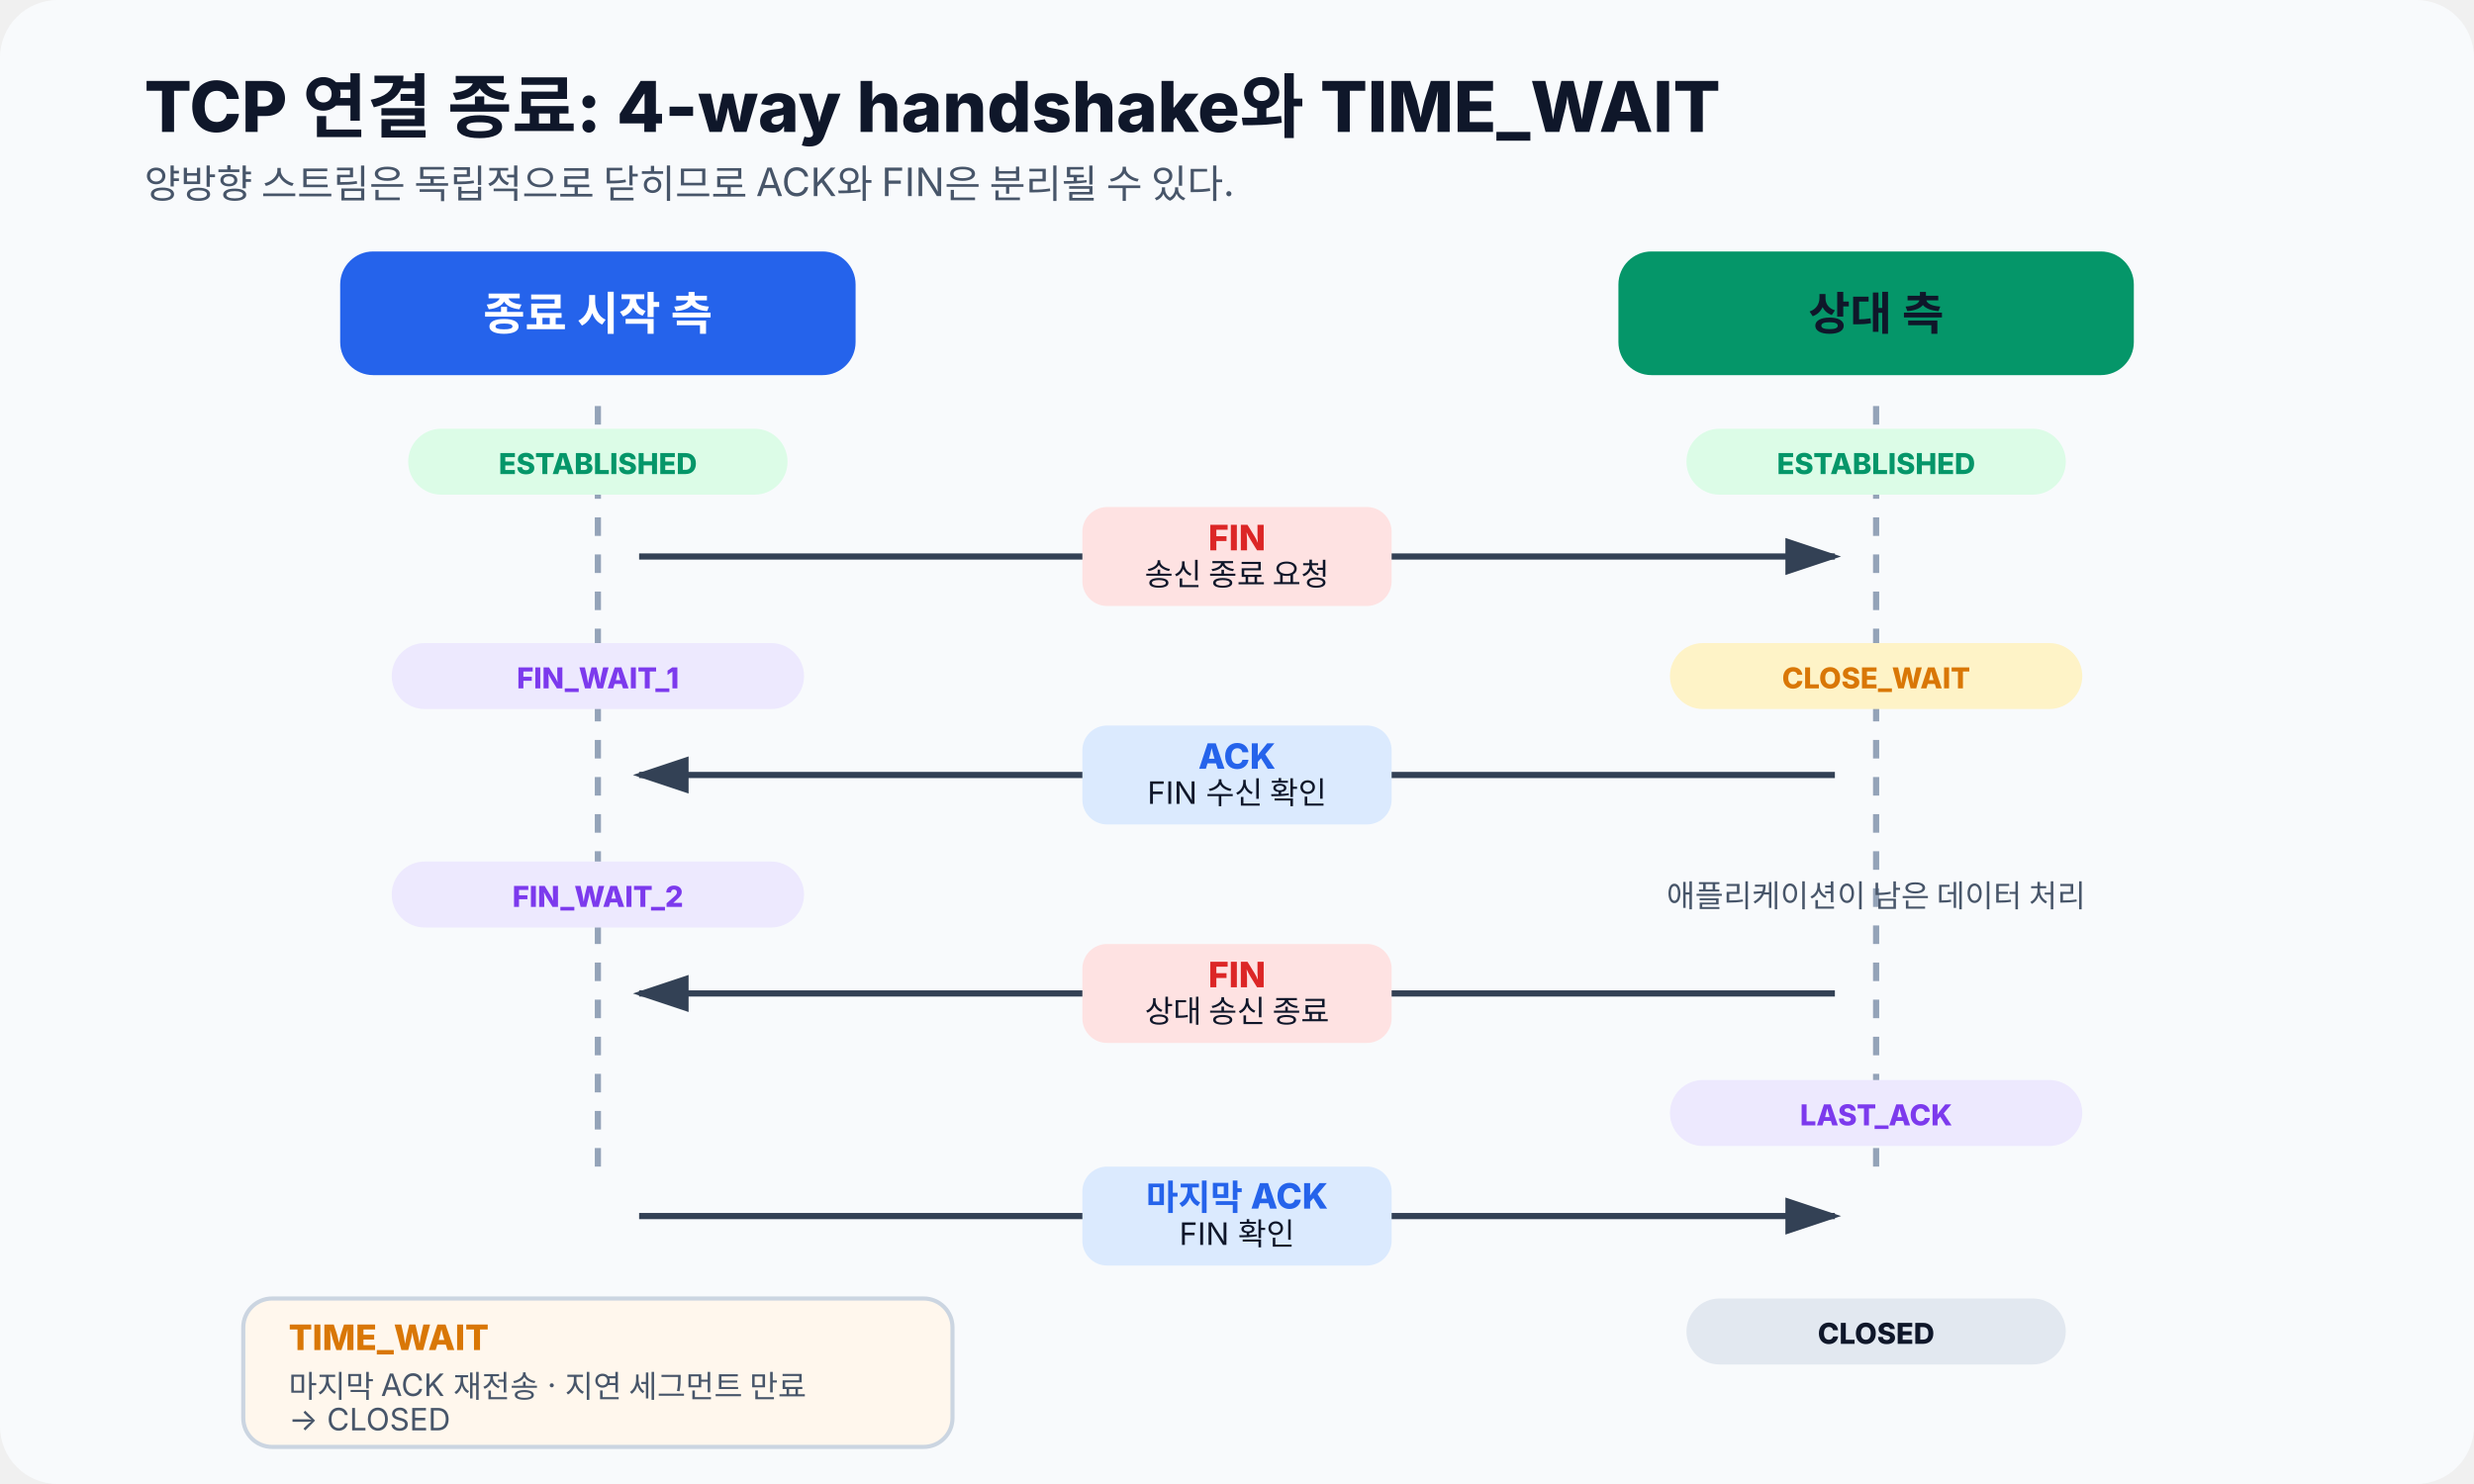
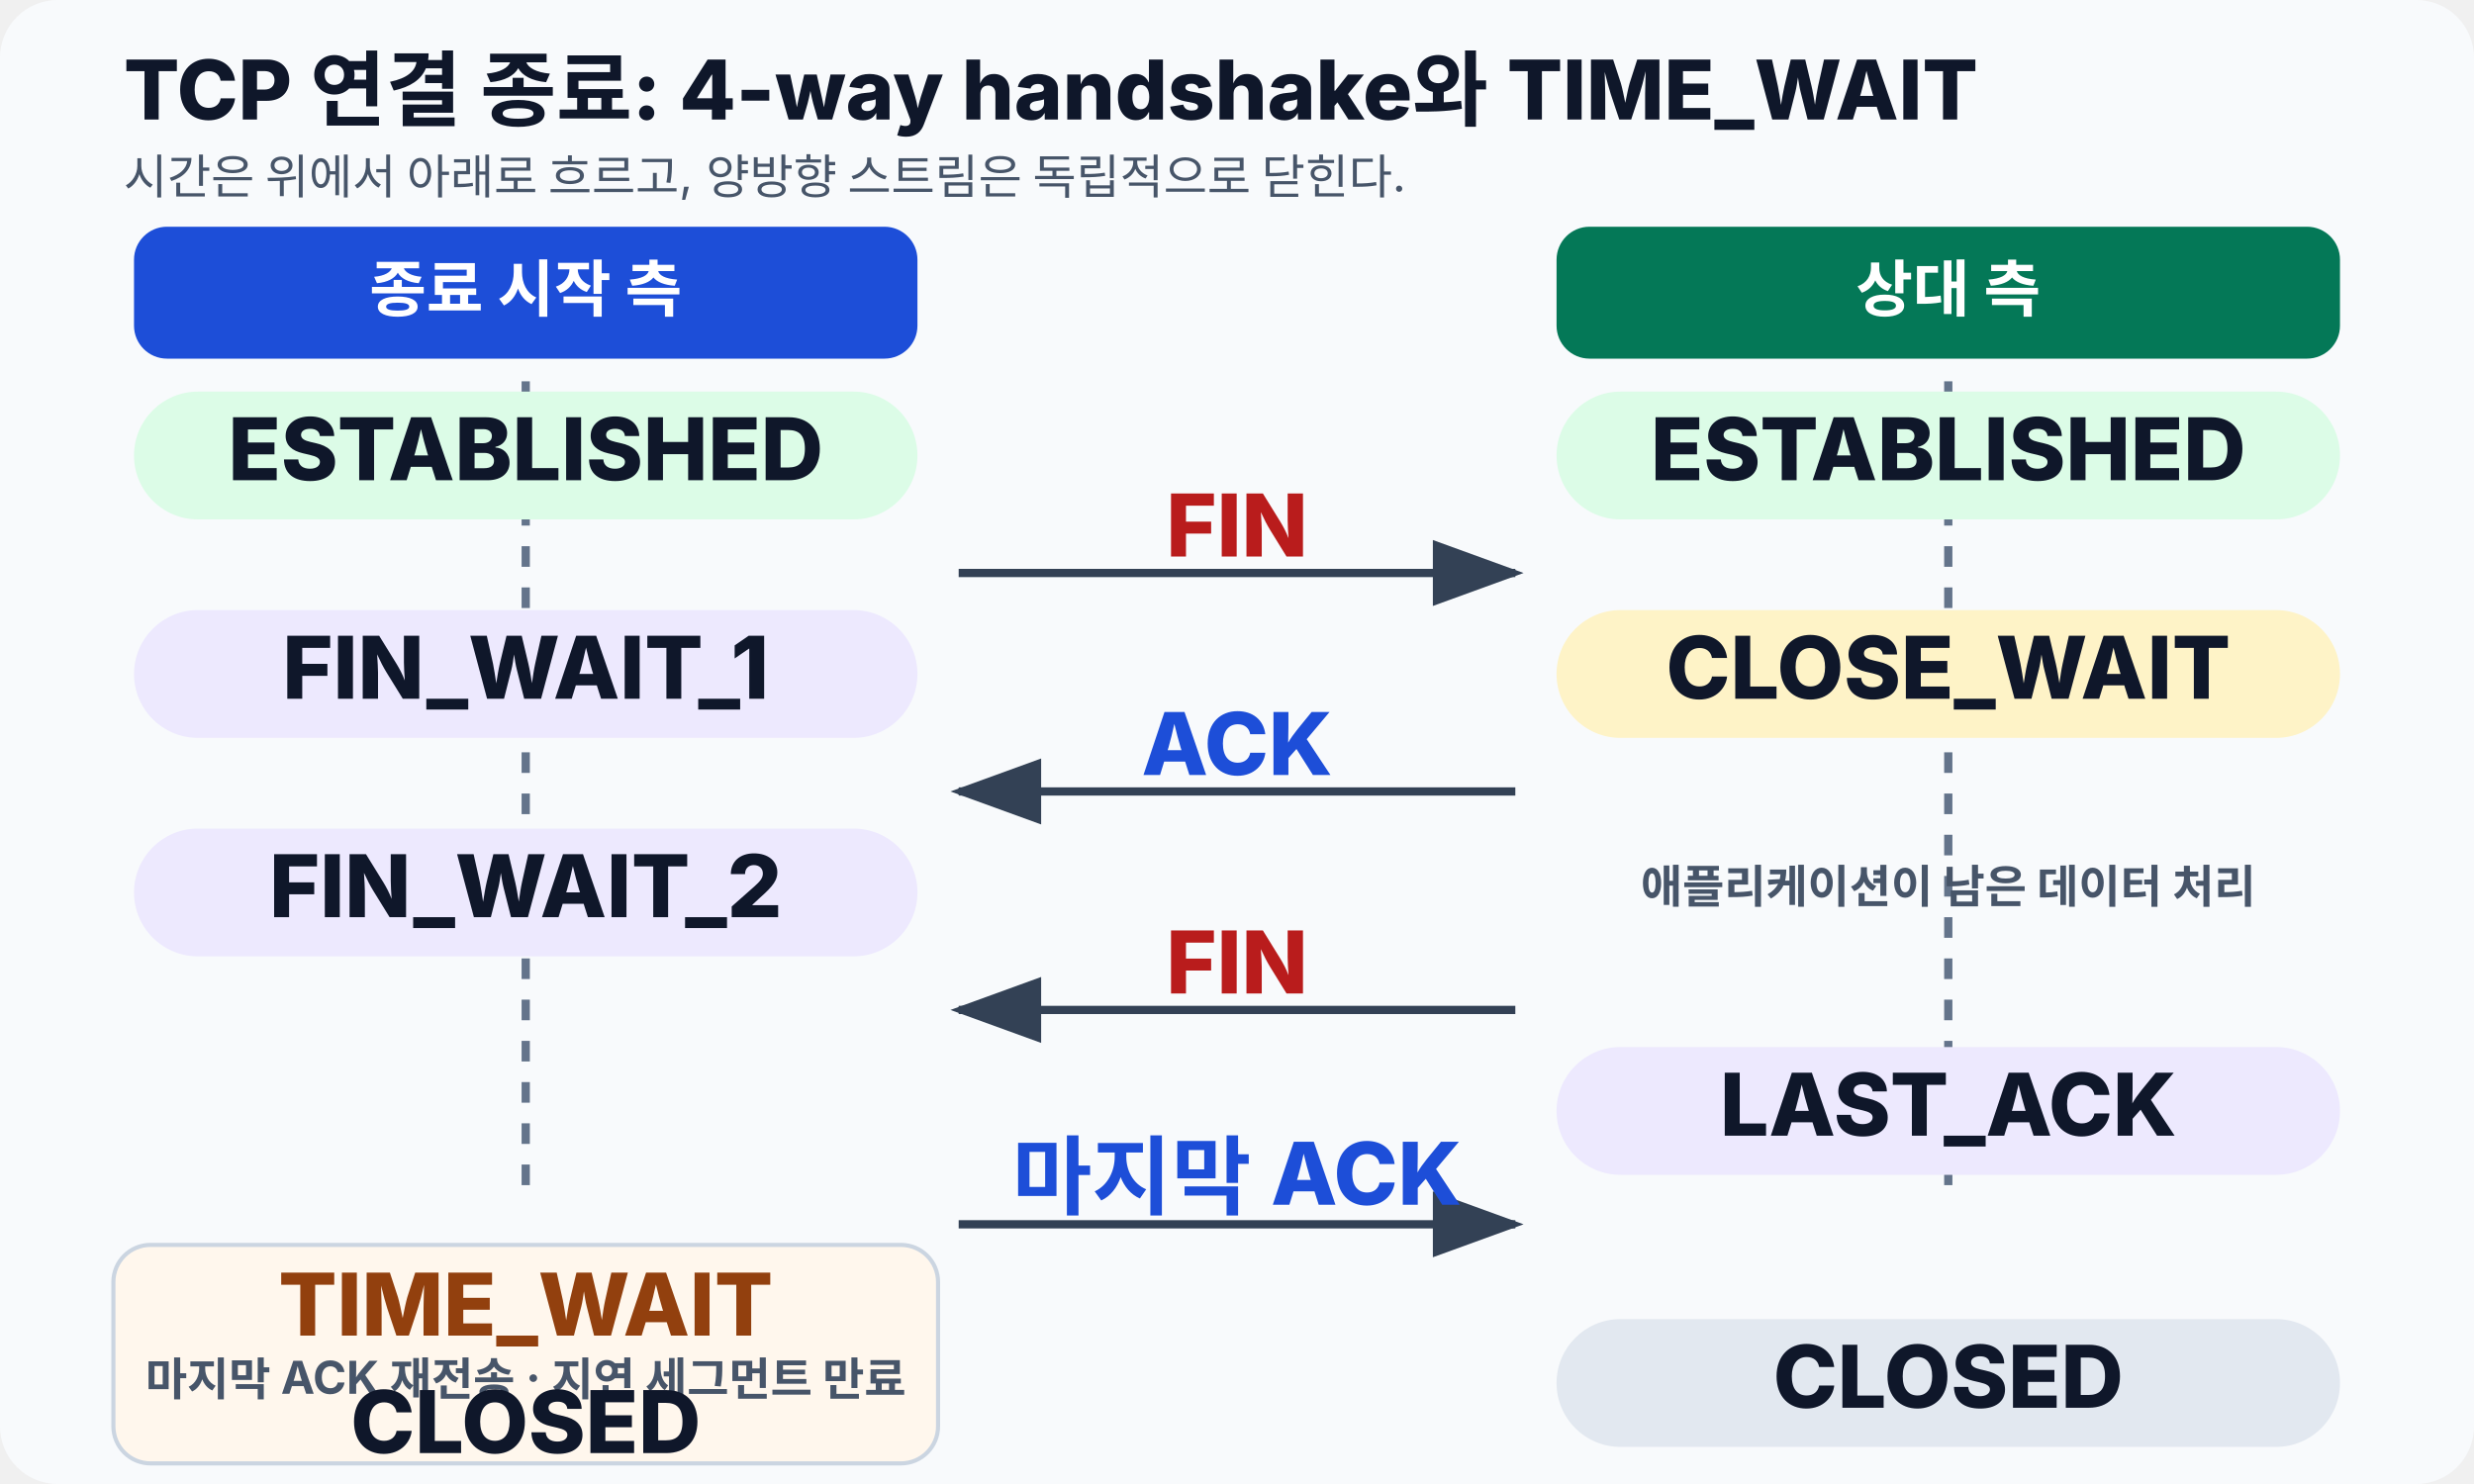
<svg xmlns="http://www.w3.org/2000/svg" viewBox="0 0 1200 720" role="img" aria-labelledby="tcp-four-way-handshake-time-wait-title tcp-four-way-handshake-time-wait-desc">
  <style>
-     .bg{fill:#f8fafc}.ink{fill:#0f172a}.muted{fill:#475569}.blue{fill:#2563eb}.violet{fill:#7c3aed}.green{fill:#059669}.amber{fill:#d97706}.danger{fill:#dc2626}.line{fill:none;stroke:#334155;stroke-width:3}.dash{fill:none;stroke:#94a3b8;stroke-width:3;stroke-dasharray:9 9}text{font-family:ui-sans-serif,system-ui,-apple-system,BlinkMacSystemFont,"Segoe UI",sans-serif}.title{font-size:34px;font-weight:800}.subtitle{font-size:19px}.name{font-size:22px;font-weight:800}.label{font-size:17px;font-weight:800}.body{font-size:15px}.chip{font-size:14px;font-weight:800}
+     .bg{fill:#f8fafc}.ink{fill:#0f172a}.muted{fill:#475569}.blue{fill:#1d4ed8}.violet{fill:#6d28d9}.green{fill:#047857}.amber{fill:#92400e}.danger{fill:#b91c1c}.line{fill:none;stroke:#334155;stroke-width:4}.dash{fill:none;stroke:#64748b;stroke-width:4;stroke-dasharray:10 10}text{font-family:ui-sans-serif,system-ui,-apple-system,BlinkMacSystemFont,"Segoe UI",sans-serif}.title{font-size:40px;font-weight:800}.subtitle{font-size:23px}.name{font-size:30px;font-weight:800}.label{font-size:42px;font-weight:800}.chip{font-size:42px;font-weight:800}.note{font-size:22px;font-weight:700}
  </style>
  <rect class="bg" width="1200" height="720" rx="28" />
-   <text class="ink title" x="70" y="64">TCP 연결 종료: 4-way handshake와 TIME_WAIT</text>
-   <text class="muted subtitle" x="70" y="96">양방향 스트림은 독립적으로 닫히므로 ACK와 FIN은 분리될 수 있다.</text>
-   <rect class="blue" x="165" y="122" width="250" height="60" rx="16" />
-   <text fill="#fff" class="name" x="290" y="160" text-anchor="middle">종료 시작 측</text>
-   <rect class="green" x="785" y="122" width="250" height="60" rx="16" />
-   <text class="ink name" x="910" y="160" text-anchor="middle">상대 측</text>
-   <path class="dash" d="M290 197v376M910 197v376" />
-   <rect x="198" y="208" width="184" height="32" rx="16" fill="#dcfce7" />
-   <text class="green chip" x="290" y="230" text-anchor="middle">ESTABLISHED</text>
-   <rect x="818" y="208" width="184" height="32" rx="16" fill="#dcfce7" />
-   <text class="green chip" x="910" y="230" text-anchor="middle">ESTABLISHED</text>
-   <path class="line" d="M310 270H890" marker-end="url(#arrow)" />
-   <rect x="525" y="246" width="150" height="48" rx="12" fill="#fee2e2" />
-   <text class="danger label" x="600" y="267" text-anchor="middle">FIN</text>
-   <text class="ink body" x="600" y="284" text-anchor="middle">송신 종료 요청</text>
-   <rect x="190" y="312" width="200" height="32" rx="16" fill="#ede9fe" />
-   <text class="violet chip" x="290" y="334" text-anchor="middle">FIN_WAIT_1</text>
-   <rect x="810" y="312" width="200" height="32" rx="16" fill="#fef3c7" />
-   <text class="amber chip" x="910" y="334" text-anchor="middle">CLOSE_WAIT</text>
-   <path class="line" d="M890 376H310" marker-end="url(#arrow)" />
-   <rect x="525" y="352" width="150" height="48" rx="12" fill="#dbeafe" />
-   <text class="blue label" x="600" y="373" text-anchor="middle">ACK</text>
-   <text class="ink body" x="600" y="390" text-anchor="middle">FIN 수신 확인</text>
-   <rect x="190" y="418" width="200" height="32" rx="16" fill="#ede9fe" />
-   <text class="violet chip" x="290" y="440" text-anchor="middle">FIN_WAIT_2</text>
-   <text class="muted body" x="910" y="440" text-anchor="middle">애플리케이션이 남은 데이터 처리</text>
-   <path class="line" d="M890 482H310" marker-end="url(#arrow)" />
-   <rect x="525" y="458" width="150" height="48" rx="12" fill="#fee2e2" />
-   <text class="danger label" x="600" y="479" text-anchor="middle">FIN</text>
-   <text class="ink body" x="600" y="496" text-anchor="middle">상대 송신 종료</text>
-   <rect x="810" y="524" width="200" height="32" rx="16" fill="#ede9fe" />
-   <text class="violet chip" x="910" y="546" text-anchor="middle">LAST_ACK</text>
-   <path class="line" d="M310 590H890" marker-end="url(#arrow)" />
-   <rect x="525" y="566" width="150" height="48" rx="12" fill="#dbeafe" />
-   <text class="blue label" x="600" y="587" text-anchor="middle">마지막 ACK</text>
-   <text class="ink body" x="600" y="604" text-anchor="middle">FIN 확인</text>
-   <rect x="118" y="630" width="344" height="72" rx="14" fill="#fff7ed" stroke="#cbd5e1" stroke-width="2" />
-   <text class="amber label" x="140" y="655">TIME_WAIT</text>
-   <text class="muted body" x="140" y="678">마지막 ACK 재전송 · 지연 세그먼트 만료</text>
-   <text class="muted body" x="140" y="694">→ CLOSED</text>
-   <rect x="818" y="630" width="184" height="32" rx="16" fill="#e2e8f0" />
-   <text class="ink chip" x="910" y="652" text-anchor="middle">CLOSED</text>
+   <text class="ink title" x="60" y="58">TCP 연결 종료: 4-way handshake와 TIME_WAIT</text>
+   <text class="muted subtitle" x="60" y="94">시간은 위에서 아래로 흐르고, 양방향 스트림은 독립적으로 닫힌다.</text>
+   <rect class="blue" x="65" y="110" width="380" height="64" rx="16" />
+   <text fill="#fff" class="name" x="255" y="151" text-anchor="middle">종료 시작 측</text>
+   <rect class="green" x="755" y="110" width="380" height="64" rx="16" />
+   <text fill="#fff" class="name" x="945" y="151" text-anchor="middle">상대 측</text>
+   <path class="dash" d="M255 185v390M945 185v390" />
+   <rect x="65" y="190" width="380" height="62" rx="31" fill="#dcfce7" />
+   <text class="ink chip" x="255" y="233" text-anchor="middle">ESTABLISHED</text>
+   <rect x="755" y="190" width="380" height="62" rx="31" fill="#dcfce7" />
+   <text class="ink chip" x="945" y="233" text-anchor="middle">ESTABLISHED</text>
+   <path class="line" d="M465 278H735" marker-end="url(#arrow)" />
+   <text class="danger label" x="600" y="270" text-anchor="middle">FIN</text>
+   <rect x="65" y="296" width="380" height="62" rx="31" fill="#ede9fe" />
+   <text class="ink chip" x="255" y="339" text-anchor="middle">FIN_WAIT_1</text>
+   <rect x="755" y="296" width="380" height="62" rx="31" fill="#fef3c7" />
+   <text class="ink chip" x="945" y="339" text-anchor="middle">CLOSE_WAIT</text>
+   <path class="line" d="M735 384H465" marker-end="url(#arrow)" />
+   <text class="blue label" x="600" y="376" text-anchor="middle">ACK</text>
+   <rect x="65" y="402" width="380" height="62" rx="31" fill="#ede9fe" />
+   <text class="ink chip" x="255" y="445" text-anchor="middle">FIN_WAIT_2</text>
+   <text class="muted note" x="945" y="438" text-anchor="middle">애플리케이션이 남은 데이터 처리</text>
+   <path class="line" d="M735 490H465" marker-end="url(#arrow)" />
+   <text class="danger label" x="600" y="482" text-anchor="middle">FIN</text>
+   <rect x="755" y="508" width="380" height="62" rx="31" fill="#ede9fe" />
+   <text class="ink chip" x="945" y="551" text-anchor="middle">LAST_ACK</text>
+   <path class="line" d="M465 594H735" marker-end="url(#arrow)" />
+   <text class="blue label" x="600" y="586" text-anchor="middle">마지막 ACK</text>
+   <rect x="55" y="604" width="400" height="106" rx="18" fill="#fff7ed" stroke="#cbd5e1" stroke-width="2" />
+   <text class="amber chip" x="255" y="648" text-anchor="middle">TIME_WAIT</text>
+   <text class="muted note" x="255" y="677" text-anchor="middle">마지막 ACK 재전송 · 지연 세그먼트 만료</text>
+   <text class="ink chip" x="255" y="705" text-anchor="middle">CLOSED</text>
+   <rect x="755" y="640" width="380" height="62" rx="31" fill="#e2e8f0" />
+   <text class="ink chip" x="945" y="683" text-anchor="middle">CLOSED</text>
  <defs>
-     <marker id="arrow" markerWidth="10" markerHeight="10" refX="8" refY="3" orient="auto">
-       <path d="M0,0 L0,6 L9,3 z" fill="#334155" />
+     <marker id="arrow" markerWidth="12" markerHeight="12" refX="10" refY="4" orient="auto">
+       <path d="M0,0 L0,8 L11,4 z" fill="#334155" />
    </marker>
  </defs>
</svg>
